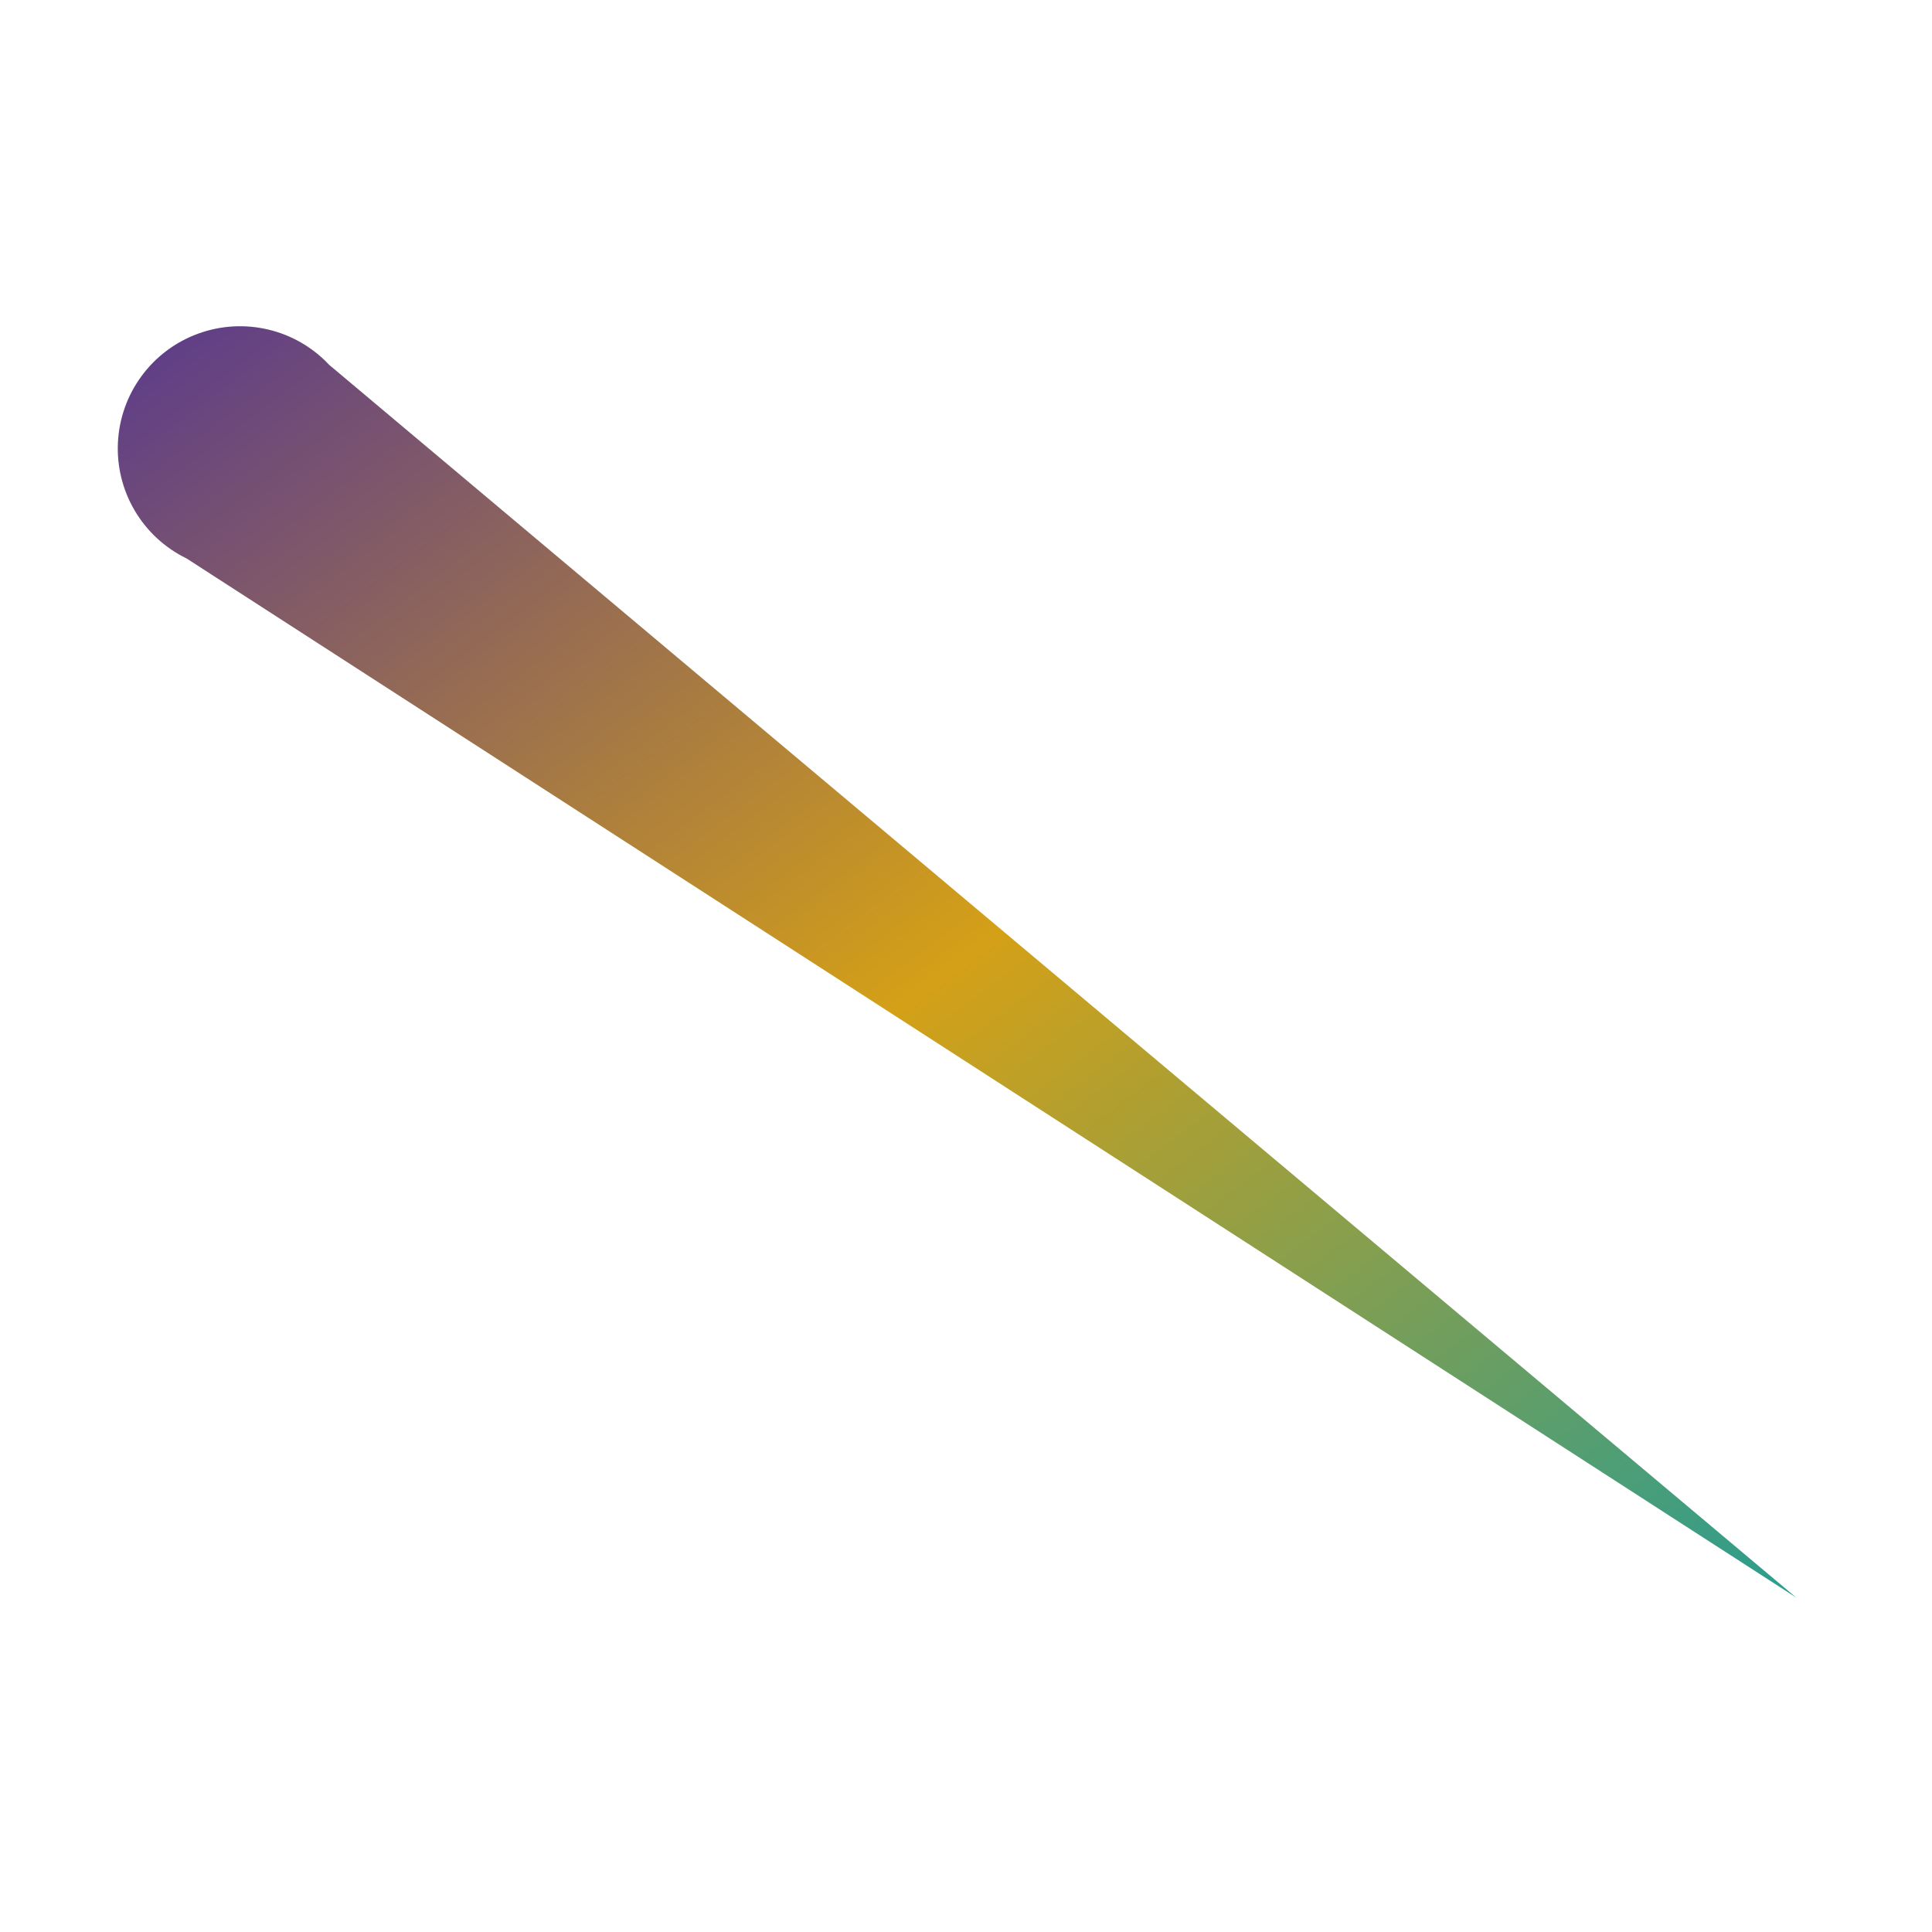
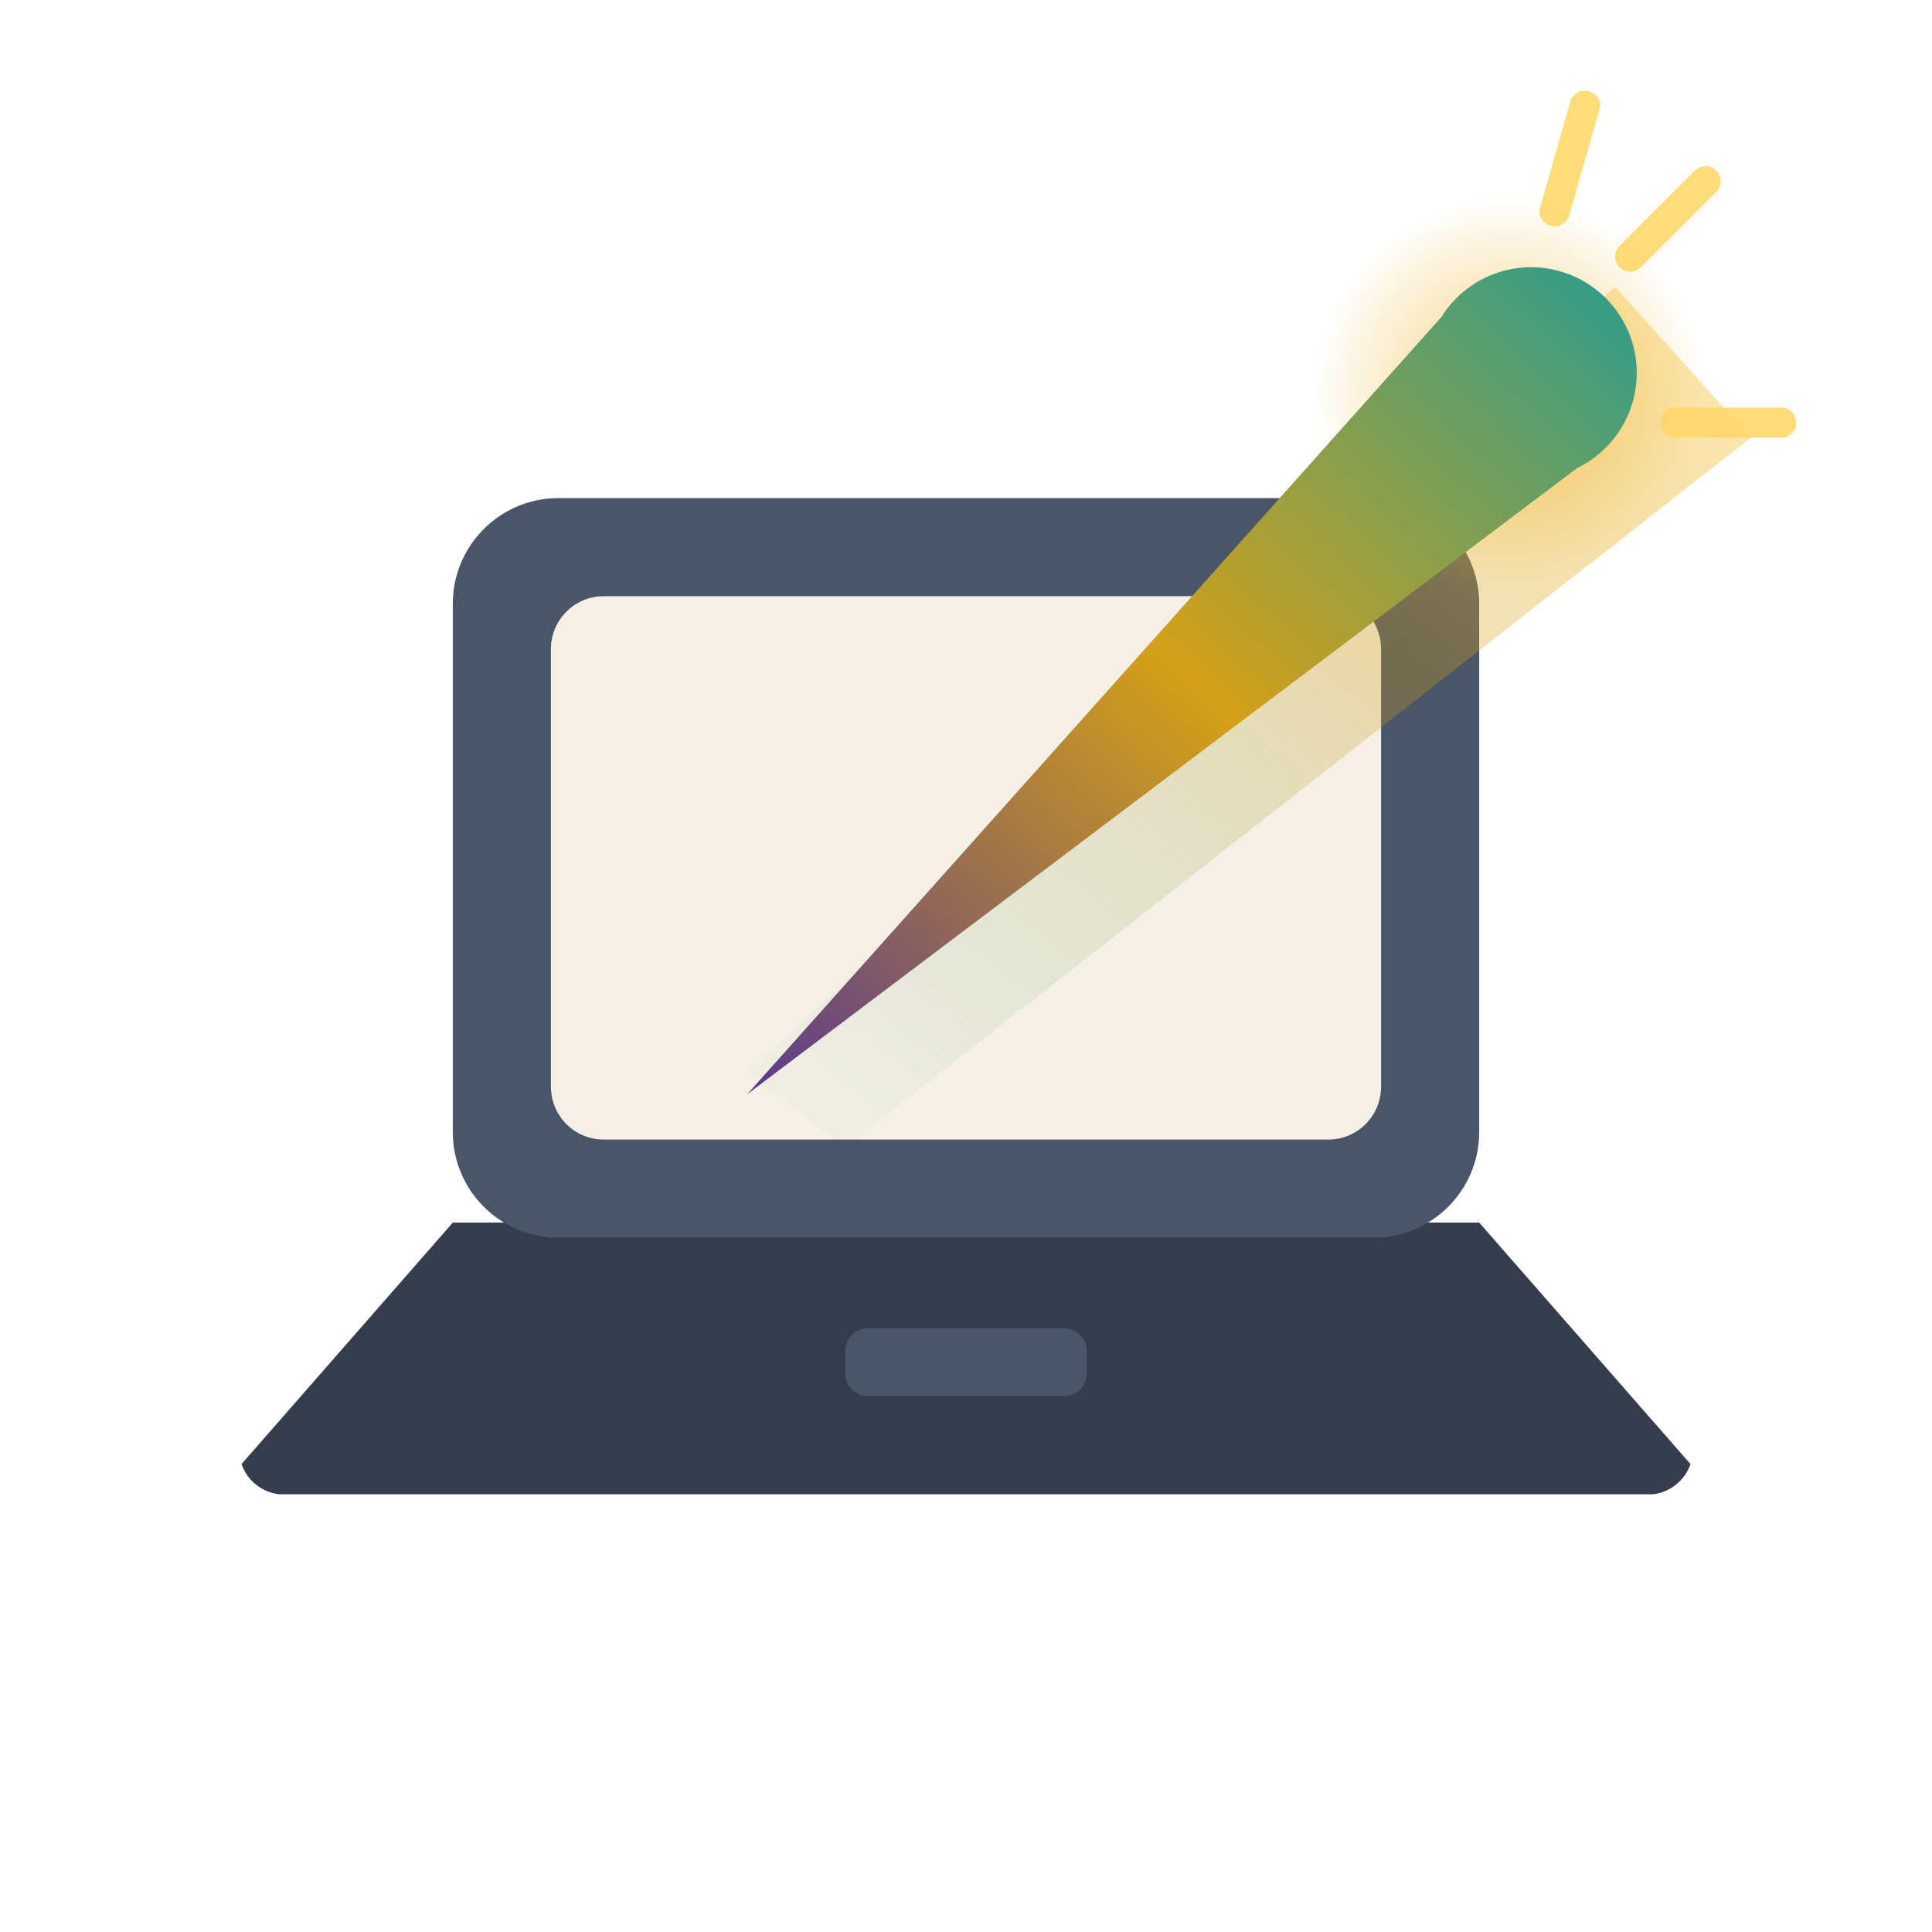
- <svg xmlns="http://www.w3.org/2000/svg" viewBox="0 0 256 256" width="256" height="256" role="img" aria-label="client app icon (baton)">
+ <svg xmlns="http://www.w3.org/2000/svg" viewBox="0 0 256 256" width="256" height="256" role="img" aria-label="client app icon (laptop + baton light)">
  <defs>
-     <linearGradient id="g-baton" x1="0" y1="0" x2="1" y2="1">
+     <linearGradient id="g-baton" x1="0" y1="1" x2="1" y2="0">
      <stop offset="0" stop-color="#5b3a8c" />
      <stop offset="0.5" stop-color="#d4a017" />
      <stop offset="1" stop-color="#2a9d8f" />
    </linearGradient>
+     <radialGradient id="g-glow" cx="0.5" cy="0.5" r="0.5">
+       <stop offset="0" stop-color="#ffd76a" stop-opacity="0.85" />
+       <stop offset="0.45" stop-color="#f0b429" stop-opacity="0.35" />
+       <stop offset="1" stop-color="#f0b429" stop-opacity="0" />
+     </radialGradient>
+     <linearGradient id="g-trail" x1="0" y1="1" x2="1" y2="0">
+       <stop offset="0" stop-color="#2a9d8f" stop-opacity="0" />
+       <stop offset="0.6" stop-color="#d4a017" stop-opacity="0.30" />
+       <stop offset="1" stop-color="#ffd76a" stop-opacity="0.55" />
+     </linearGradient>
  </defs>
-   <g transform="translate(128 128) scale(1.35) translate(-130.5 -100)">
-     <path d="M 54 60 A 12 12 0 1 1 68 41 L 212 162 Z" fill="url(#g-baton)" />
+   <path d="M 60 162 L 196 162 L 224 194 A 6 6 0 0 1 219 198 L 37 198 A 6 6 0 0 1 32 194 Z" fill="#353d4d" />
+   <rect x="112" y="176" width="32" height="9" rx="3" fill="#4a5568" />
+   <rect x="60" y="66" width="136" height="98" rx="14" fill="#4a5568" />
+   <rect x="73" y="79" width="110" height="72" rx="7" fill="#f5f0e6" />
+   <path d="M 99 142 L 214 38 L 232 58 L 112 152 Z" fill="url(#g-trail)" />
+   <circle cx="200" cy="52" r="26" fill="url(#g-glow)" />
+   <path d="M 191 42 A 14 14 0 1 1 209 62 L 99 145 Z" fill="url(#g-baton)" />
+   <g stroke="#ffd76a" stroke-width="4" stroke-linecap="round" opacity="0.9">
+     <line x1="216" y1="34" x2="226" y2="24" />
+     <line x1="222" y1="56" x2="236" y2="56" />
+     <line x1="206" y1="28" x2="210" y2="14" />
  </g>
</svg>
